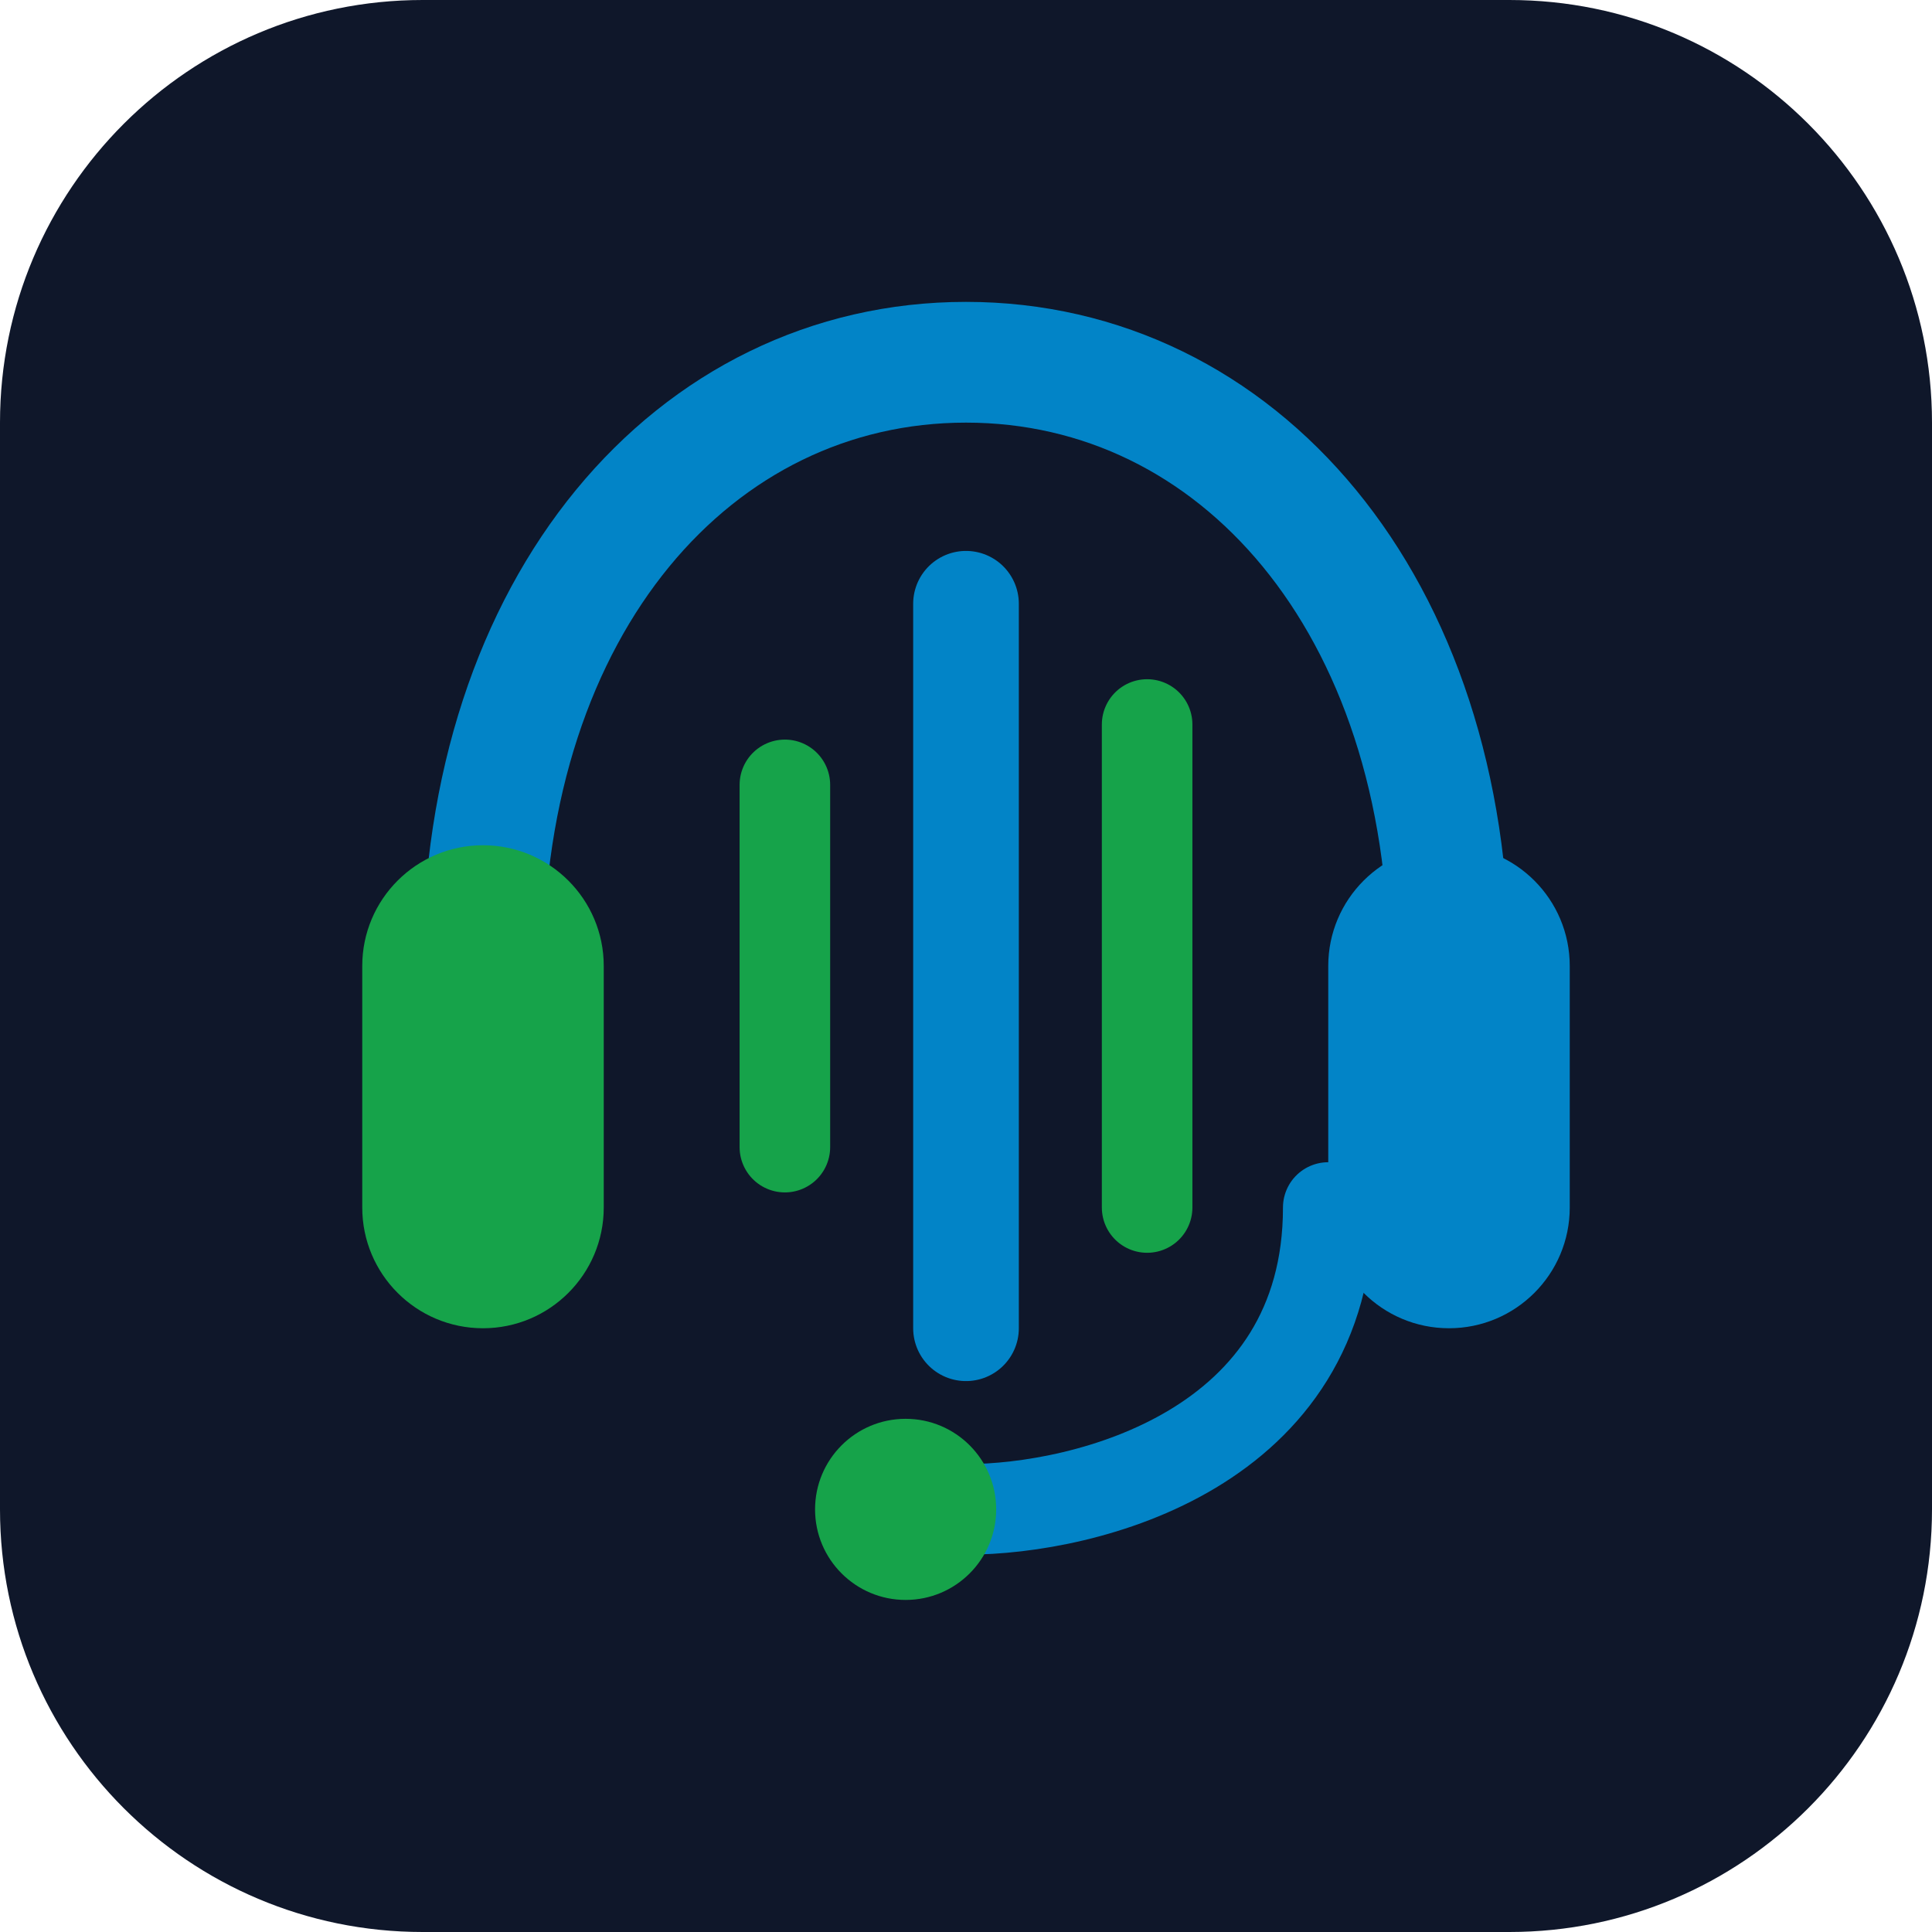
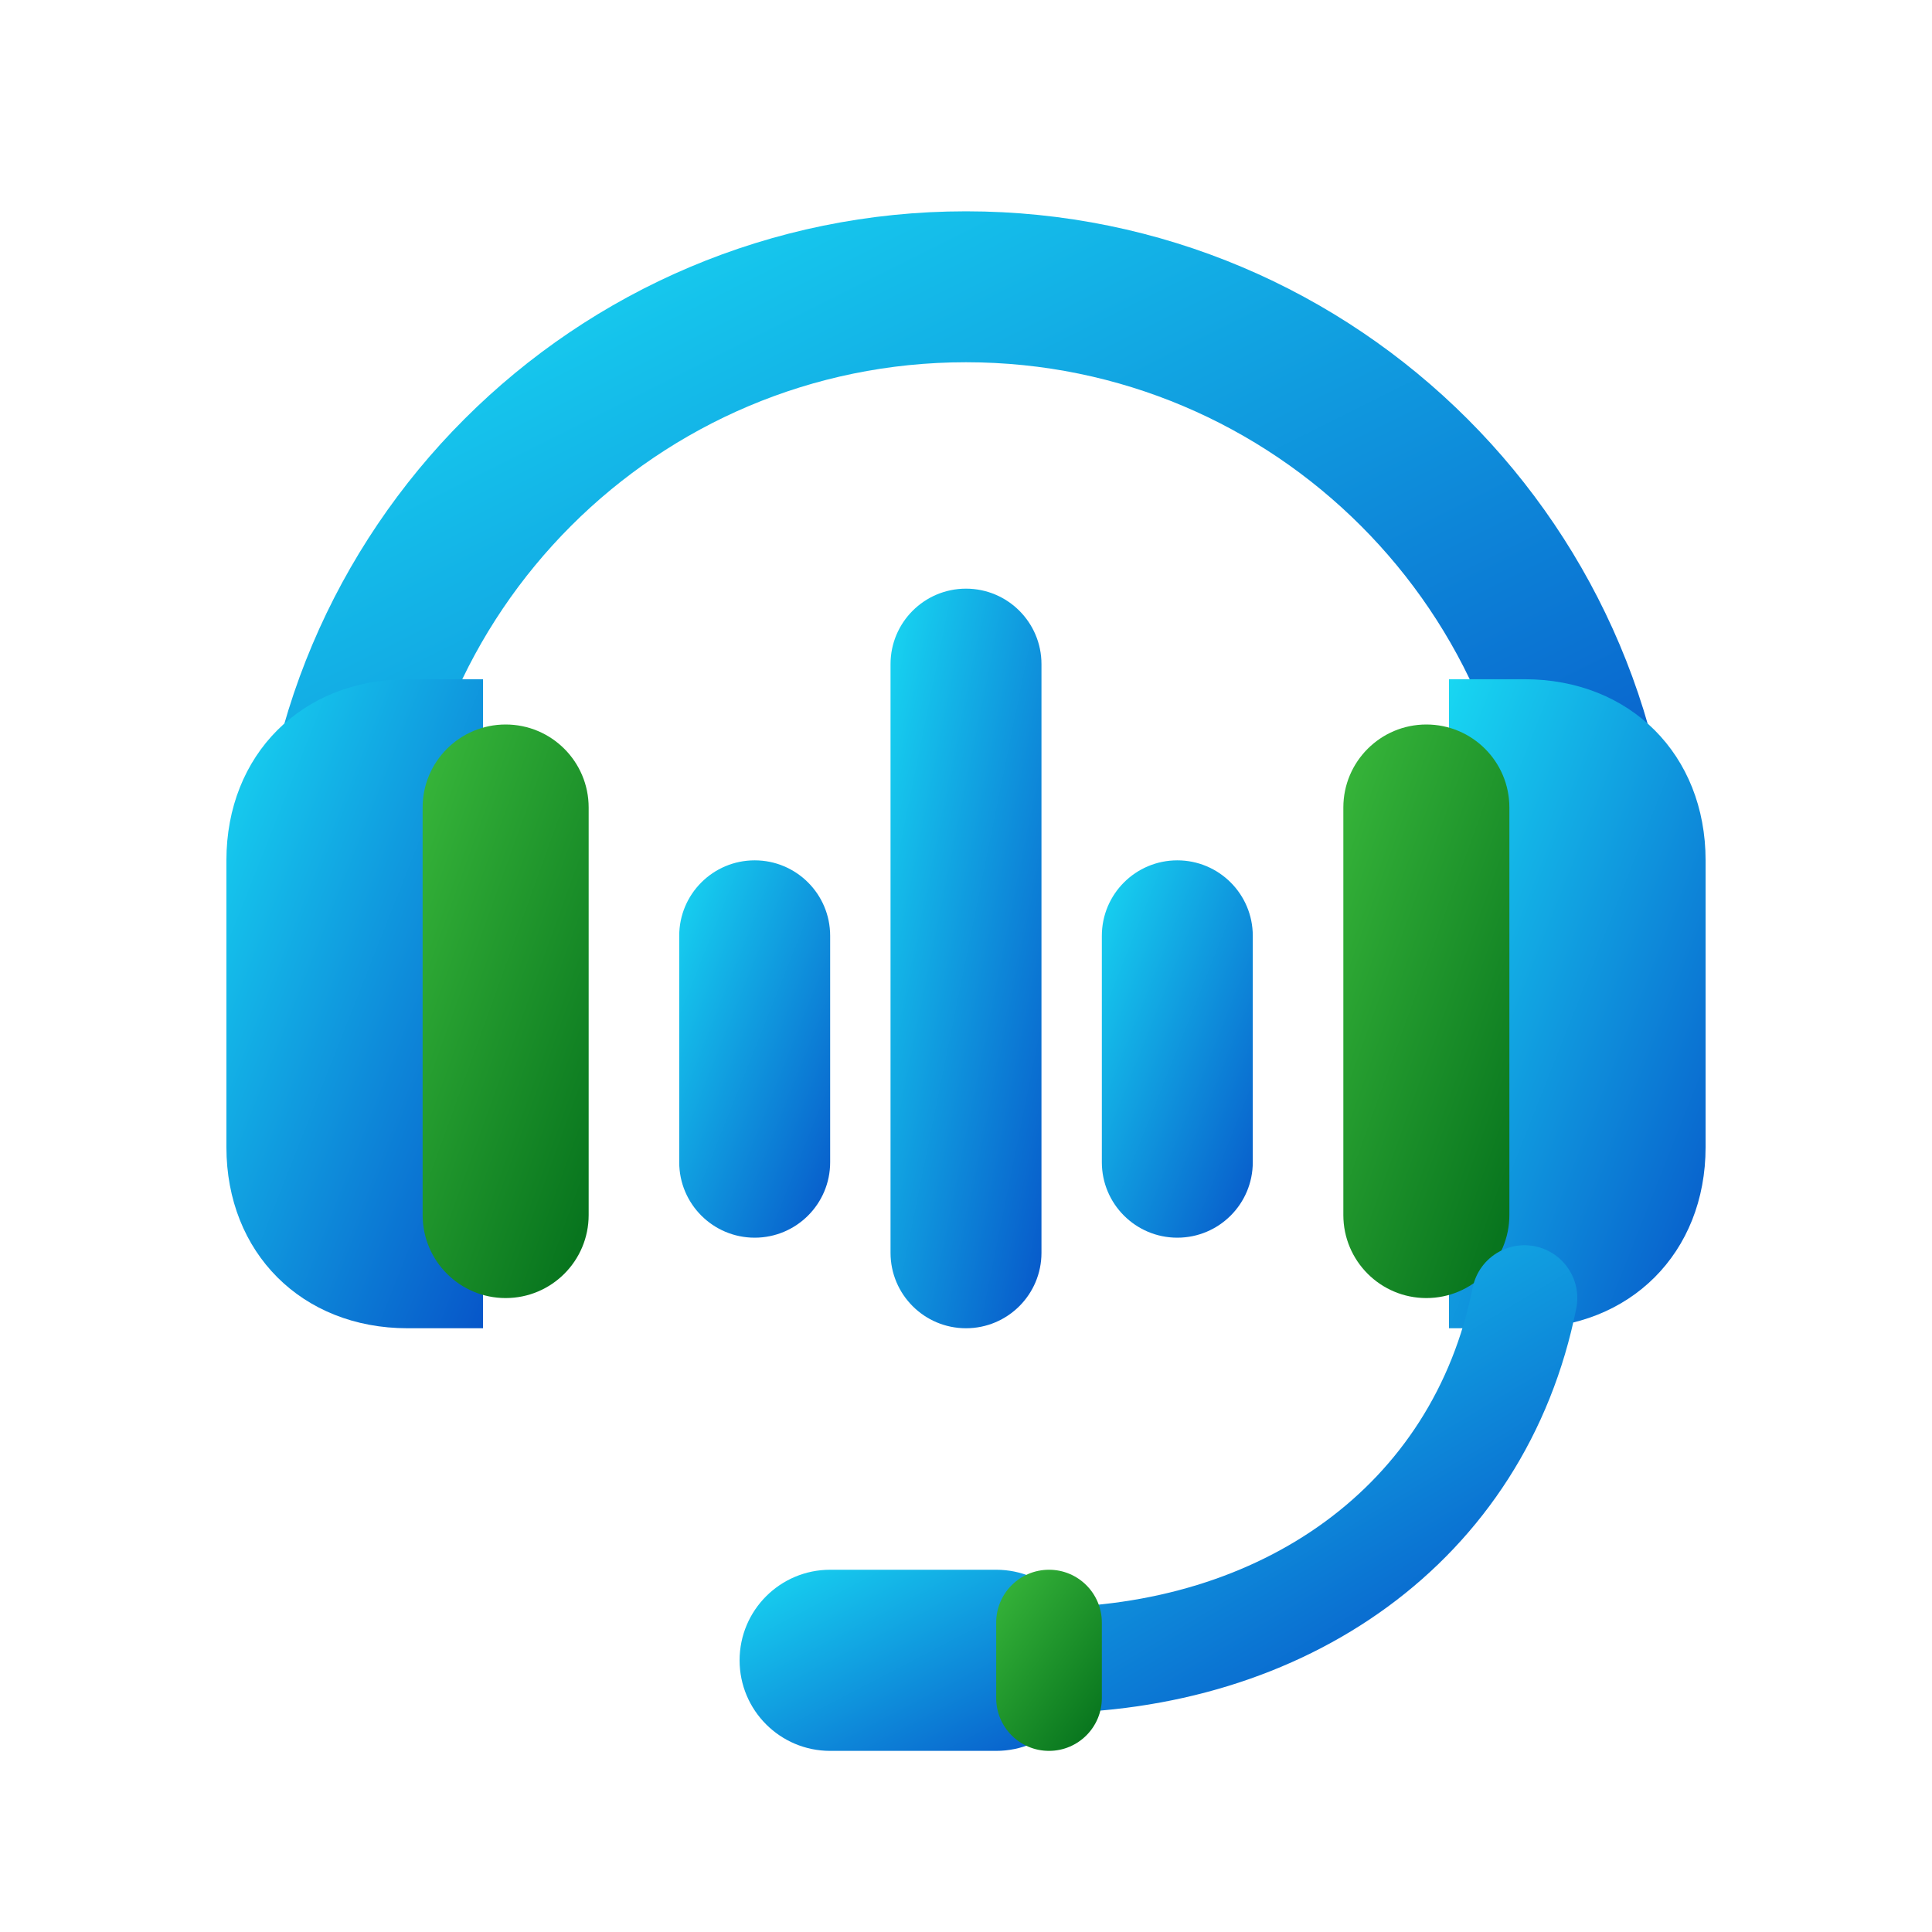
- <svg xmlns="http://www.w3.org/2000/svg" viewBox="0 0 64 64" width="64" height="64">
-   <rect width="64" height="64" rx="14" fill="#0F172A" />
-   <path d="M16 32 C16 20 23 12 32 12 C41 12 48 20 48 32" fill="none" stroke="#0284C7" stroke-width="4" stroke-linecap="round" />
-   <rect x="12" y="28" width="8" height="16" rx="4" fill="#16A34A" />
-   <rect x="44" y="28" width="8" height="16" rx="4" fill="#0284C7" />
-   <line x1="26" y1="26" x2="26" y2="38" stroke="#16A34A" stroke-width="3" stroke-linecap="round" />
-   <line x1="32" y1="20" x2="32" y2="44" stroke="#0284C7" stroke-width="3.5" stroke-linecap="round" />
-   <line x1="38" y1="24" x2="38" y2="40" stroke="#16A34A" stroke-width="3" stroke-linecap="round" />
-   <path d="M44 40 C44 48 36 50 32 50" fill="none" stroke="#0284C7" stroke-width="3" stroke-linecap="round" />
-   <circle cx="30" cy="50" r="3" fill="#16A34A" />
+ <svg xmlns="http://www.w3.org/2000/svg" viewBox="0 0 128 128" role="img" aria-labelledby="title">
+   <defs>
+     <linearGradient id="blue" x1="0" y1="0" x2="1" y2="1">
+       <stop offset="0" stop-color="#18D7F2" />
+       <stop offset="1" stop-color="#0756C9" />
+     </linearGradient>
+     <linearGradient id="green" x1="0" y1="0" x2="0.8" y2="1">
+       <stop offset="0" stop-color="#39B83B" />
+       <stop offset="1" stop-color="#08751E" />
+     </linearGradient>
+   </defs>
+   <path d="M22 61a42 42 0 0 1 84 0" fill="none" stroke="url(#blue)" stroke-width="10" stroke-linecap="round" />
+   <path d="M15 57c0-7 5-12 12-12h5v43h-5c-7 0-12-5-12-12z" fill="url(#blue)" />
+   <path d="M96 45h5c7 0 12 5 12 12v19c0 7-5 12-12 12h-5z" fill="url(#blue)" />
+   <rect x="28" y="48" width="11" height="38" rx="5.5" fill="url(#green)" />
+   <rect x="89" y="48" width="11" height="38" rx="5.5" fill="url(#green)" />
+   <rect x="45" y="57" width="10" height="25" rx="5" fill="url(#blue)" />
+   <rect x="59" y="39" width="10" height="49" rx="5" fill="url(#blue)" />
+   <rect x="73" y="57" width="10" height="25" rx="5" fill="url(#blue)" />
+   <path d="M101 86c-3 15-16 24-32 24H61" fill="none" stroke="url(#blue)" stroke-width="7" stroke-linecap="round" />
+   <rect x="49" y="104" width="23" height="12" rx="6" fill="url(#blue)" />
+   <rect x="66" y="104" width="7" height="12" rx="3.5" fill="url(#green)" />
</svg>
